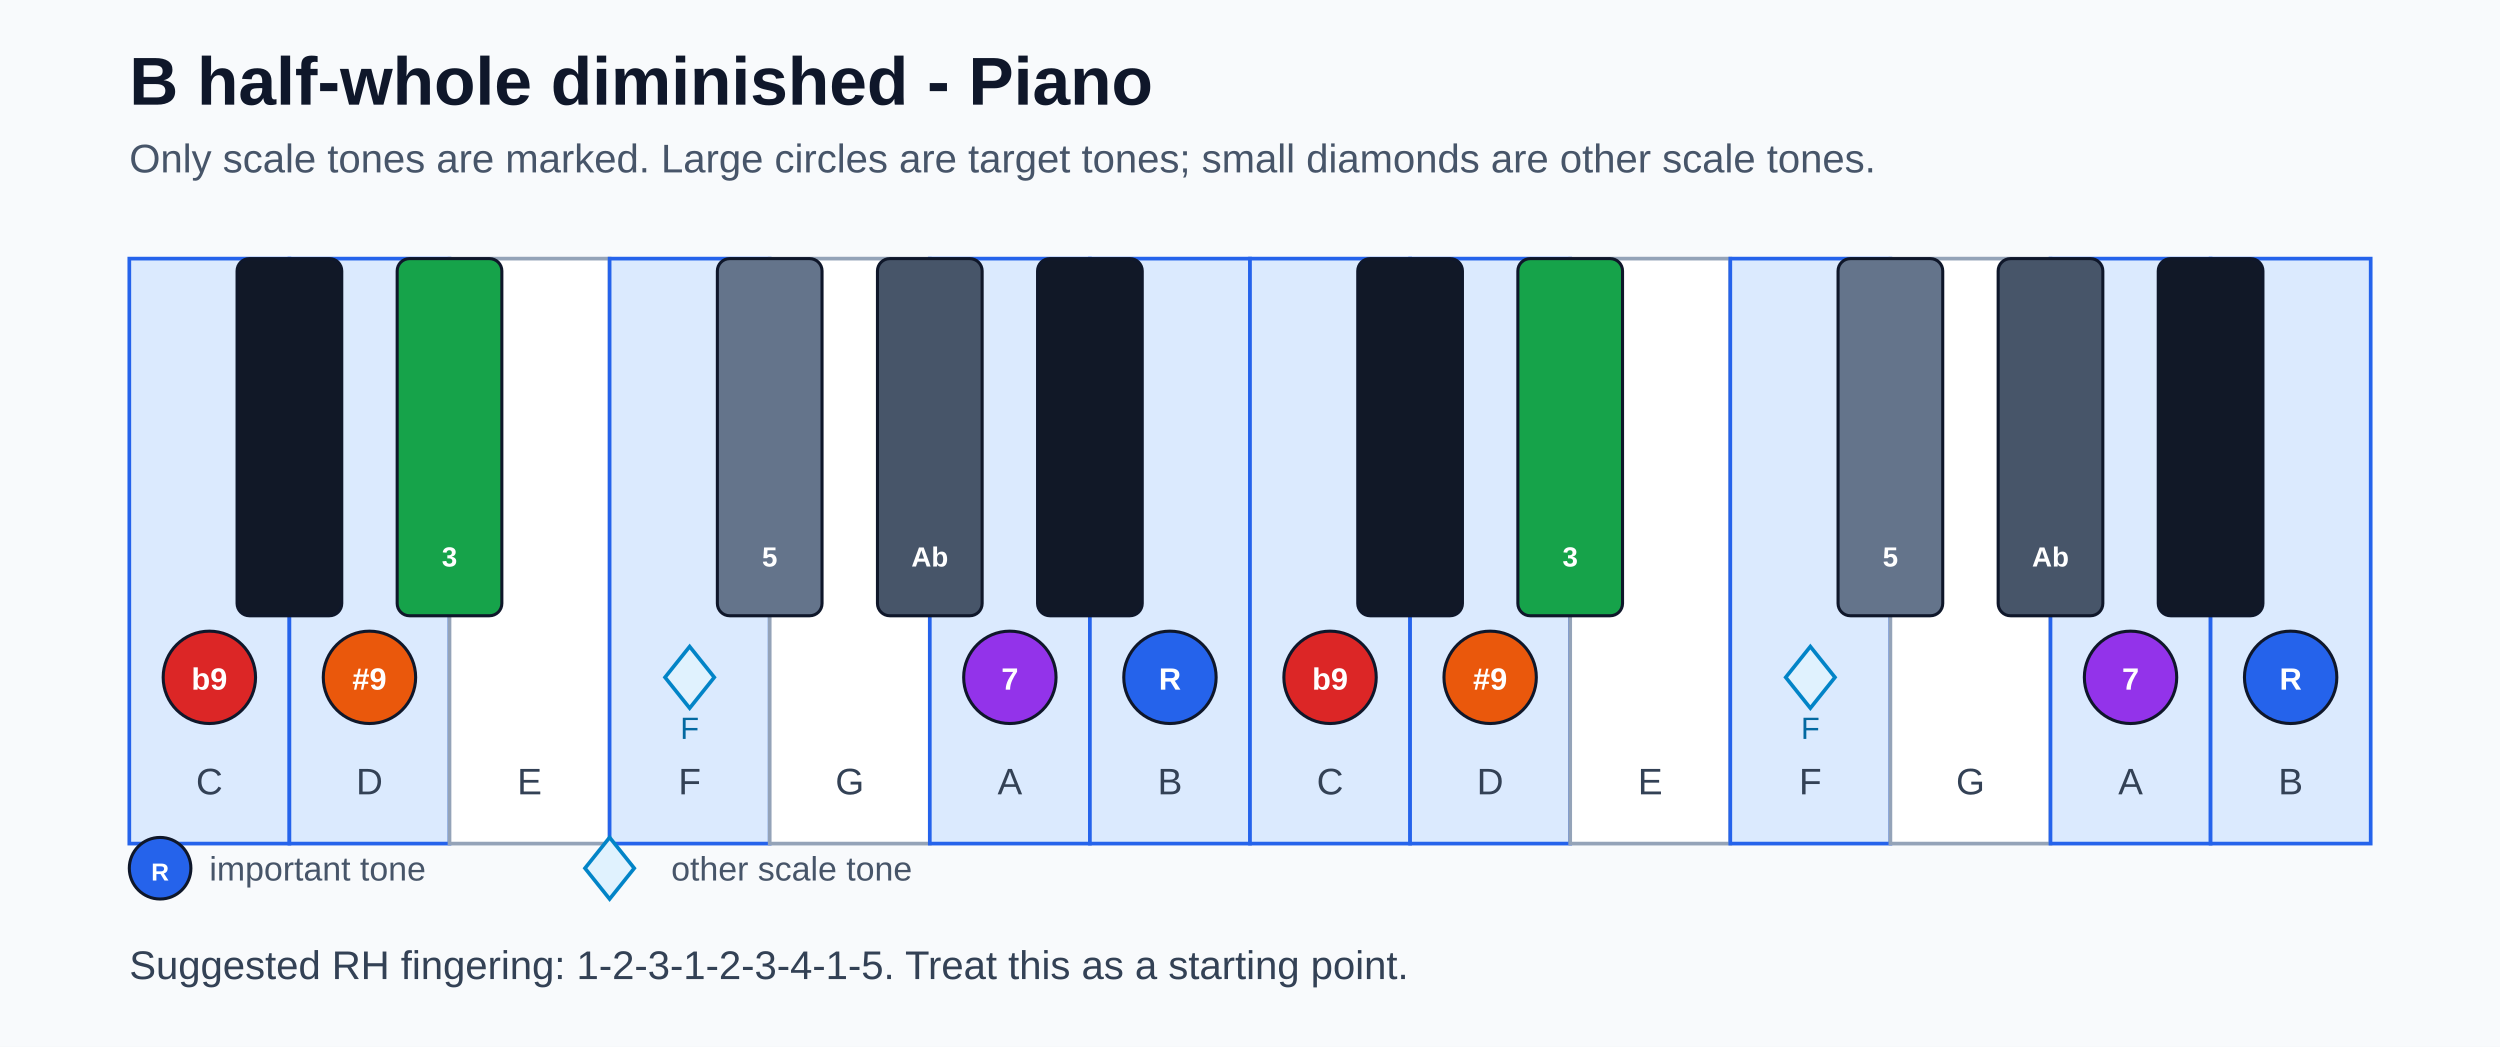
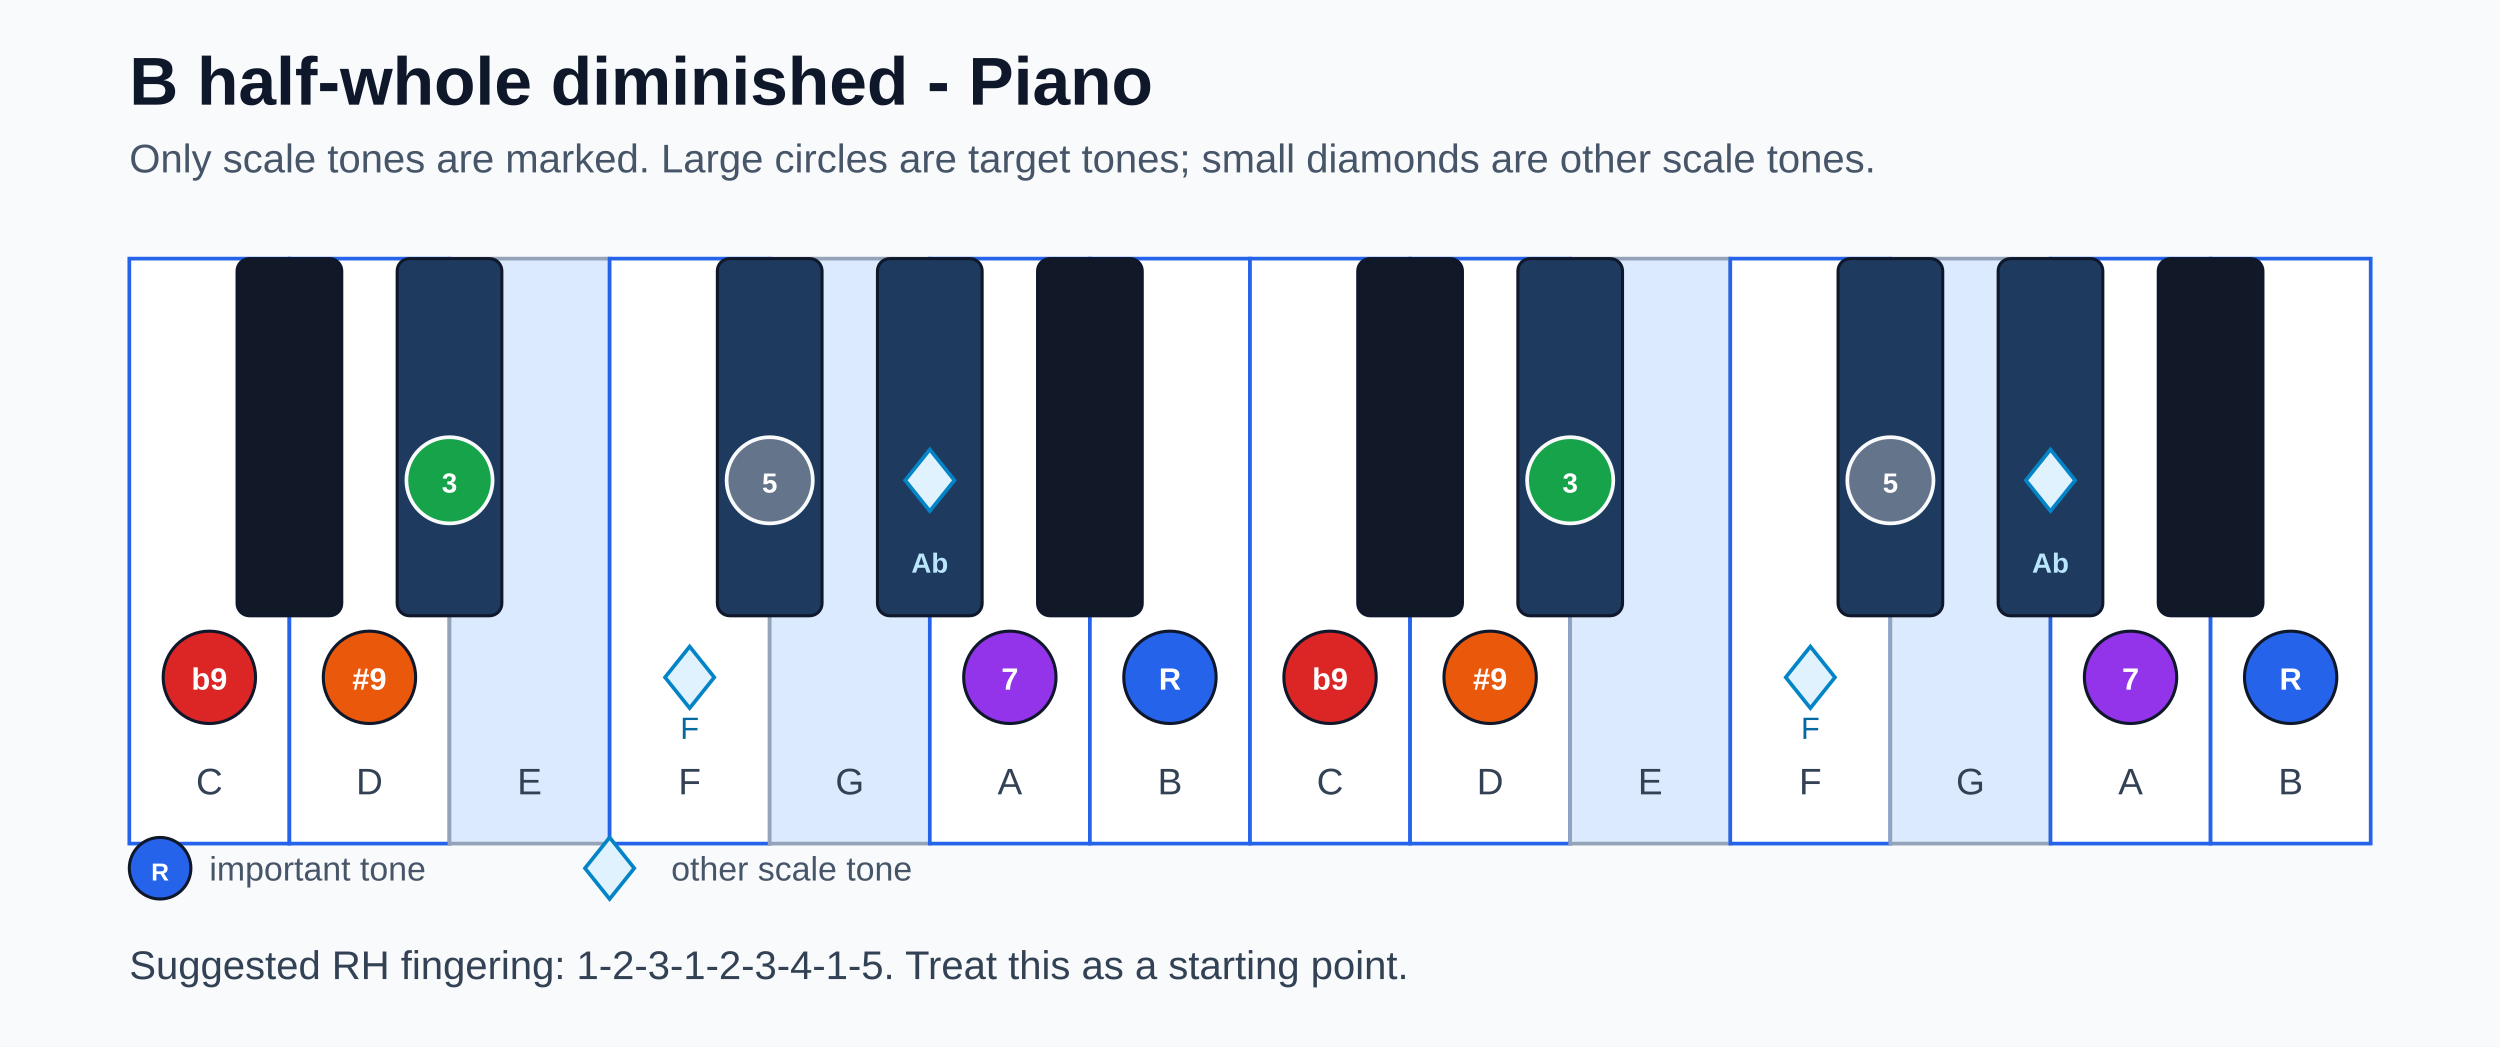
<svg xmlns="http://www.w3.org/2000/svg" width="812" height="340" viewBox="0 0 812 340">
  <rect width="100%" height="100%" fill="#f8fafc" />
  <text x="42" y="34" font-family="Arial, sans-serif" font-size="22" font-weight="700" fill="#0f172a">B half-whole diminished - Piano</text>
  <text x="42" y="56" font-family="Arial, sans-serif" font-size="13" fill="#475569">Only scale tones are marked. Large circles are target tones; small diamonds are other scale tones.</text>
-   <rect x="42" y="84" width="52" height="190" fill="#dbeafe" stroke="#2563eb" stroke-width="1.2" />
+   <rect x="42" y="84" width="52" height="190" fill="#ffffff" stroke="#2563eb" stroke-width="1.2" />
  <text x="68.0" y="258" text-anchor="middle" font-family="Arial, sans-serif" font-size="12" fill="#334155">C</text>
  <circle cx="68.0" cy="220" r="15" fill="#dc2626" stroke="#0f172a" stroke-width="1" />
  <text x="68.0" y="224" text-anchor="middle" font-family="Arial, sans-serif" font-size="10" font-weight="700" fill="#ffffff">b9</text>
-   <rect x="94" y="84" width="52" height="190" fill="#dbeafe" stroke="#2563eb" stroke-width="1.2" />
+   <rect x="94" y="84" width="52" height="190" fill="#ffffff" stroke="#2563eb" stroke-width="1.2" />
  <text x="120.0" y="258" text-anchor="middle" font-family="Arial, sans-serif" font-size="12" fill="#334155">D</text>
  <circle cx="120.0" cy="220" r="15" fill="#ea580c" stroke="#0f172a" stroke-width="1" />
  <text x="120.0" y="224" text-anchor="middle" font-family="Arial, sans-serif" font-size="10" font-weight="700" fill="#ffffff">#9</text>
-   <rect x="146" y="84" width="52" height="190" fill="#ffffff" stroke="#94a3b8" stroke-width="1.2" />
+   <rect x="146" y="84" width="52" height="190" fill="#dbeafe" stroke="#94a3b8" stroke-width="1.2" />
  <text x="172.0" y="258" text-anchor="middle" font-family="Arial, sans-serif" font-size="12" fill="#334155">E</text>
-   <rect x="198" y="84" width="52" height="190" fill="#dbeafe" stroke="#2563eb" stroke-width="1.2" />
+   <rect x="198" y="84" width="52" height="190" fill="#ffffff" stroke="#2563eb" stroke-width="1.2" />
  <text x="224.0" y="258" text-anchor="middle" font-family="Arial, sans-serif" font-size="12" fill="#334155">F</text>
  <polygon points="224.0,210 232.0,220 224.0,230 216.0,220" fill="#e0f2fe" stroke="#0284c7" stroke-width="1.2" />
  <text x="224.0" y="240" text-anchor="middle" font-family="Arial, sans-serif" font-size="10" fill="#0369a1">F</text>
-   <rect x="250" y="84" width="52" height="190" fill="#ffffff" stroke="#94a3b8" stroke-width="1.2" />
+   <rect x="250" y="84" width="52" height="190" fill="#dbeafe" stroke="#94a3b8" stroke-width="1.2" />
  <text x="276.0" y="258" text-anchor="middle" font-family="Arial, sans-serif" font-size="12" fill="#334155">G</text>
-   <rect x="302" y="84" width="52" height="190" fill="#dbeafe" stroke="#2563eb" stroke-width="1.2" />
+   <rect x="302" y="84" width="52" height="190" fill="#ffffff" stroke="#2563eb" stroke-width="1.2" />
  <text x="328.0" y="258" text-anchor="middle" font-family="Arial, sans-serif" font-size="12" fill="#334155">A</text>
  <circle cx="328.0" cy="220" r="15" fill="#9333ea" stroke="#0f172a" stroke-width="1" />
  <text x="328.0" y="224" text-anchor="middle" font-family="Arial, sans-serif" font-size="10" font-weight="700" fill="#ffffff">7</text>
-   <rect x="354" y="84" width="52" height="190" fill="#dbeafe" stroke="#2563eb" stroke-width="1.2" />
+   <rect x="354" y="84" width="52" height="190" fill="#ffffff" stroke="#2563eb" stroke-width="1.2" />
  <text x="380.0" y="258" text-anchor="middle" font-family="Arial, sans-serif" font-size="12" fill="#334155">B</text>
  <circle cx="380.0" cy="220" r="15" fill="#2563eb" stroke="#0f172a" stroke-width="1" />
  <text x="380.0" y="224" text-anchor="middle" font-family="Arial, sans-serif" font-size="10" font-weight="700" fill="#ffffff">R</text>
-   <rect x="406" y="84" width="52" height="190" fill="#dbeafe" stroke="#2563eb" stroke-width="1.2" />
+   <rect x="406" y="84" width="52" height="190" fill="#ffffff" stroke="#2563eb" stroke-width="1.2" />
  <text x="432.0" y="258" text-anchor="middle" font-family="Arial, sans-serif" font-size="12" fill="#334155">C</text>
  <circle cx="432.0" cy="220" r="15" fill="#dc2626" stroke="#0f172a" stroke-width="1" />
  <text x="432.0" y="224" text-anchor="middle" font-family="Arial, sans-serif" font-size="10" font-weight="700" fill="#ffffff">b9</text>
-   <rect x="458" y="84" width="52" height="190" fill="#dbeafe" stroke="#2563eb" stroke-width="1.2" />
+   <rect x="458" y="84" width="52" height="190" fill="#ffffff" stroke="#2563eb" stroke-width="1.2" />
  <text x="484.0" y="258" text-anchor="middle" font-family="Arial, sans-serif" font-size="12" fill="#334155">D</text>
  <circle cx="484.0" cy="220" r="15" fill="#ea580c" stroke="#0f172a" stroke-width="1" />
  <text x="484.0" y="224" text-anchor="middle" font-family="Arial, sans-serif" font-size="10" font-weight="700" fill="#ffffff">#9</text>
-   <rect x="510" y="84" width="52" height="190" fill="#ffffff" stroke="#94a3b8" stroke-width="1.2" />
+   <rect x="510" y="84" width="52" height="190" fill="#dbeafe" stroke="#94a3b8" stroke-width="1.2" />
  <text x="536.0" y="258" text-anchor="middle" font-family="Arial, sans-serif" font-size="12" fill="#334155">E</text>
-   <rect x="562" y="84" width="52" height="190" fill="#dbeafe" stroke="#2563eb" stroke-width="1.2" />
+   <rect x="562" y="84" width="52" height="190" fill="#ffffff" stroke="#2563eb" stroke-width="1.2" />
  <text x="588.0" y="258" text-anchor="middle" font-family="Arial, sans-serif" font-size="12" fill="#334155">F</text>
  <polygon points="588.0,210 596.0,220 588.0,230 580.0,220" fill="#e0f2fe" stroke="#0284c7" stroke-width="1.2" />
  <text x="588.0" y="240" text-anchor="middle" font-family="Arial, sans-serif" font-size="10" fill="#0369a1">F</text>
-   <rect x="614" y="84" width="52" height="190" fill="#ffffff" stroke="#94a3b8" stroke-width="1.2" />
+   <rect x="614" y="84" width="52" height="190" fill="#dbeafe" stroke="#94a3b8" stroke-width="1.2" />
  <text x="640.0" y="258" text-anchor="middle" font-family="Arial, sans-serif" font-size="12" fill="#334155">G</text>
-   <rect x="666" y="84" width="52" height="190" fill="#dbeafe" stroke="#2563eb" stroke-width="1.2" />
+   <rect x="666" y="84" width="52" height="190" fill="#ffffff" stroke="#2563eb" stroke-width="1.2" />
  <text x="692.0" y="258" text-anchor="middle" font-family="Arial, sans-serif" font-size="12" fill="#334155">A</text>
  <circle cx="692.0" cy="220" r="15" fill="#9333ea" stroke="#0f172a" stroke-width="1" />
  <text x="692.0" y="224" text-anchor="middle" font-family="Arial, sans-serif" font-size="10" font-weight="700" fill="#ffffff">7</text>
-   <rect x="718" y="84" width="52" height="190" fill="#dbeafe" stroke="#2563eb" stroke-width="1.2" />
+   <rect x="718" y="84" width="52" height="190" fill="#ffffff" stroke="#2563eb" stroke-width="1.2" />
  <text x="744.0" y="258" text-anchor="middle" font-family="Arial, sans-serif" font-size="12" fill="#334155">B</text>
  <circle cx="744.0" cy="220" r="15" fill="#2563eb" stroke="#0f172a" stroke-width="1" />
  <text x="744.0" y="224" text-anchor="middle" font-family="Arial, sans-serif" font-size="10" font-weight="700" fill="#ffffff">R</text>
  <rect x="77.0" y="84" width="34" height="116" rx="4" fill="#111827" stroke="#0f172a" stroke-width="1" />
-   <rect x="129.0" y="84" width="34" height="116" rx="4" fill="#16a34a" stroke="#0f172a" stroke-width="1" />
-   <text x="146.0" y="184" text-anchor="middle" font-family="Arial, sans-serif" font-size="9" font-weight="700" fill="#ffffff">3</text>
-   <rect x="233.0" y="84" width="34" height="116" rx="4" fill="#64748b" stroke="#0f172a" stroke-width="1" />
-   <text x="250.0" y="184" text-anchor="middle" font-family="Arial, sans-serif" font-size="9" font-weight="700" fill="#ffffff">5</text>
-   <rect x="285.0" y="84" width="34" height="116" rx="4" fill="#475569" stroke="#0f172a" stroke-width="1" />
-   <text x="302.0" y="184" text-anchor="middle" font-family="Arial, sans-serif" font-size="9" font-weight="700" fill="#ffffff">Ab</text>
+   <rect x="129.0" y="84" width="34" height="116" rx="4" fill="#1e3a5f" stroke="#0f172a" stroke-width="1" />
+   <circle cx="146.0" cy="156" r="14" fill="#16a34a" stroke="#f8fafc" stroke-width="1.2" />
+   <text x="146.0" y="160" text-anchor="middle" font-family="Arial, sans-serif" font-size="9" font-weight="700" fill="#ffffff">3</text>
+   <rect x="233.0" y="84" width="34" height="116" rx="4" fill="#1e3a5f" stroke="#0f172a" stroke-width="1" />
+   <circle cx="250.0" cy="156" r="14" fill="#64748b" stroke="#f8fafc" stroke-width="1.2" />
+   <text x="250.0" y="160" text-anchor="middle" font-family="Arial, sans-serif" font-size="9" font-weight="700" fill="#ffffff">5</text>
+   <rect x="285.0" y="84" width="34" height="116" rx="4" fill="#1e3a5f" stroke="#0f172a" stroke-width="1" />
+   <polygon points="302.0,146 310.0,156 302.0,166 294.0,156" fill="#e0f2fe" stroke="#0284c7" stroke-width="1.2" />
+   <text x="302.0" y="186" text-anchor="middle" font-family="Arial, sans-serif" font-size="9" font-weight="700" fill="#bae6fd">Ab</text>
  <rect x="337.0" y="84" width="34" height="116" rx="4" fill="#111827" stroke="#0f172a" stroke-width="1" />
  <rect x="441.0" y="84" width="34" height="116" rx="4" fill="#111827" stroke="#0f172a" stroke-width="1" />
-   <rect x="493.0" y="84" width="34" height="116" rx="4" fill="#16a34a" stroke="#0f172a" stroke-width="1" />
-   <text x="510.0" y="184" text-anchor="middle" font-family="Arial, sans-serif" font-size="9" font-weight="700" fill="#ffffff">3</text>
-   <rect x="597.0" y="84" width="34" height="116" rx="4" fill="#64748b" stroke="#0f172a" stroke-width="1" />
-   <text x="614.0" y="184" text-anchor="middle" font-family="Arial, sans-serif" font-size="9" font-weight="700" fill="#ffffff">5</text>
-   <rect x="649.0" y="84" width="34" height="116" rx="4" fill="#475569" stroke="#0f172a" stroke-width="1" />
-   <text x="666.0" y="184" text-anchor="middle" font-family="Arial, sans-serif" font-size="9" font-weight="700" fill="#ffffff">Ab</text>
+   <rect x="493.0" y="84" width="34" height="116" rx="4" fill="#1e3a5f" stroke="#0f172a" stroke-width="1" />
+   <circle cx="510.0" cy="156" r="14" fill="#16a34a" stroke="#f8fafc" stroke-width="1.2" />
+   <text x="510.0" y="160" text-anchor="middle" font-family="Arial, sans-serif" font-size="9" font-weight="700" fill="#ffffff">3</text>
+   <rect x="597.0" y="84" width="34" height="116" rx="4" fill="#1e3a5f" stroke="#0f172a" stroke-width="1" />
+   <circle cx="614.0" cy="156" r="14" fill="#64748b" stroke="#f8fafc" stroke-width="1.2" />
+   <text x="614.0" y="160" text-anchor="middle" font-family="Arial, sans-serif" font-size="9" font-weight="700" fill="#ffffff">5</text>
+   <rect x="649.0" y="84" width="34" height="116" rx="4" fill="#1e3a5f" stroke="#0f172a" stroke-width="1" />
+   <polygon points="666.0,146 674.0,156 666.0,166 658.0,156" fill="#e0f2fe" stroke="#0284c7" stroke-width="1.2" />
+   <text x="666.0" y="186" text-anchor="middle" font-family="Arial, sans-serif" font-size="9" font-weight="700" fill="#bae6fd">Ab</text>
  <rect x="701.0" y="84" width="34" height="116" rx="4" fill="#111827" stroke="#0f172a" stroke-width="1" />
  <circle cx="52" cy="282" r="10" fill="#2563eb" stroke="#0f172a" stroke-width="1" />
  <text x="52" y="286" text-anchor="middle" font-family="Arial, sans-serif" font-size="8" font-weight="700" fill="#ffffff">R</text>
  <text x="68" y="286" font-family="Arial, sans-serif" font-size="11" fill="#475569">important tone</text>
  <polygon points="198,272 206,282 198,292 190,282" fill="#e0f2fe" stroke="#0284c7" stroke-width="1.2" />
  <text x="218" y="286" font-family="Arial, sans-serif" font-size="11" fill="#475569">other scale tone</text>
  <text x="42" y="318" font-family="Arial, sans-serif" font-size="13" fill="#334155">Suggested RH fingering: 1-2-3-1-2-3-4-1-5. Treat this as a starting point.</text>
</svg>
